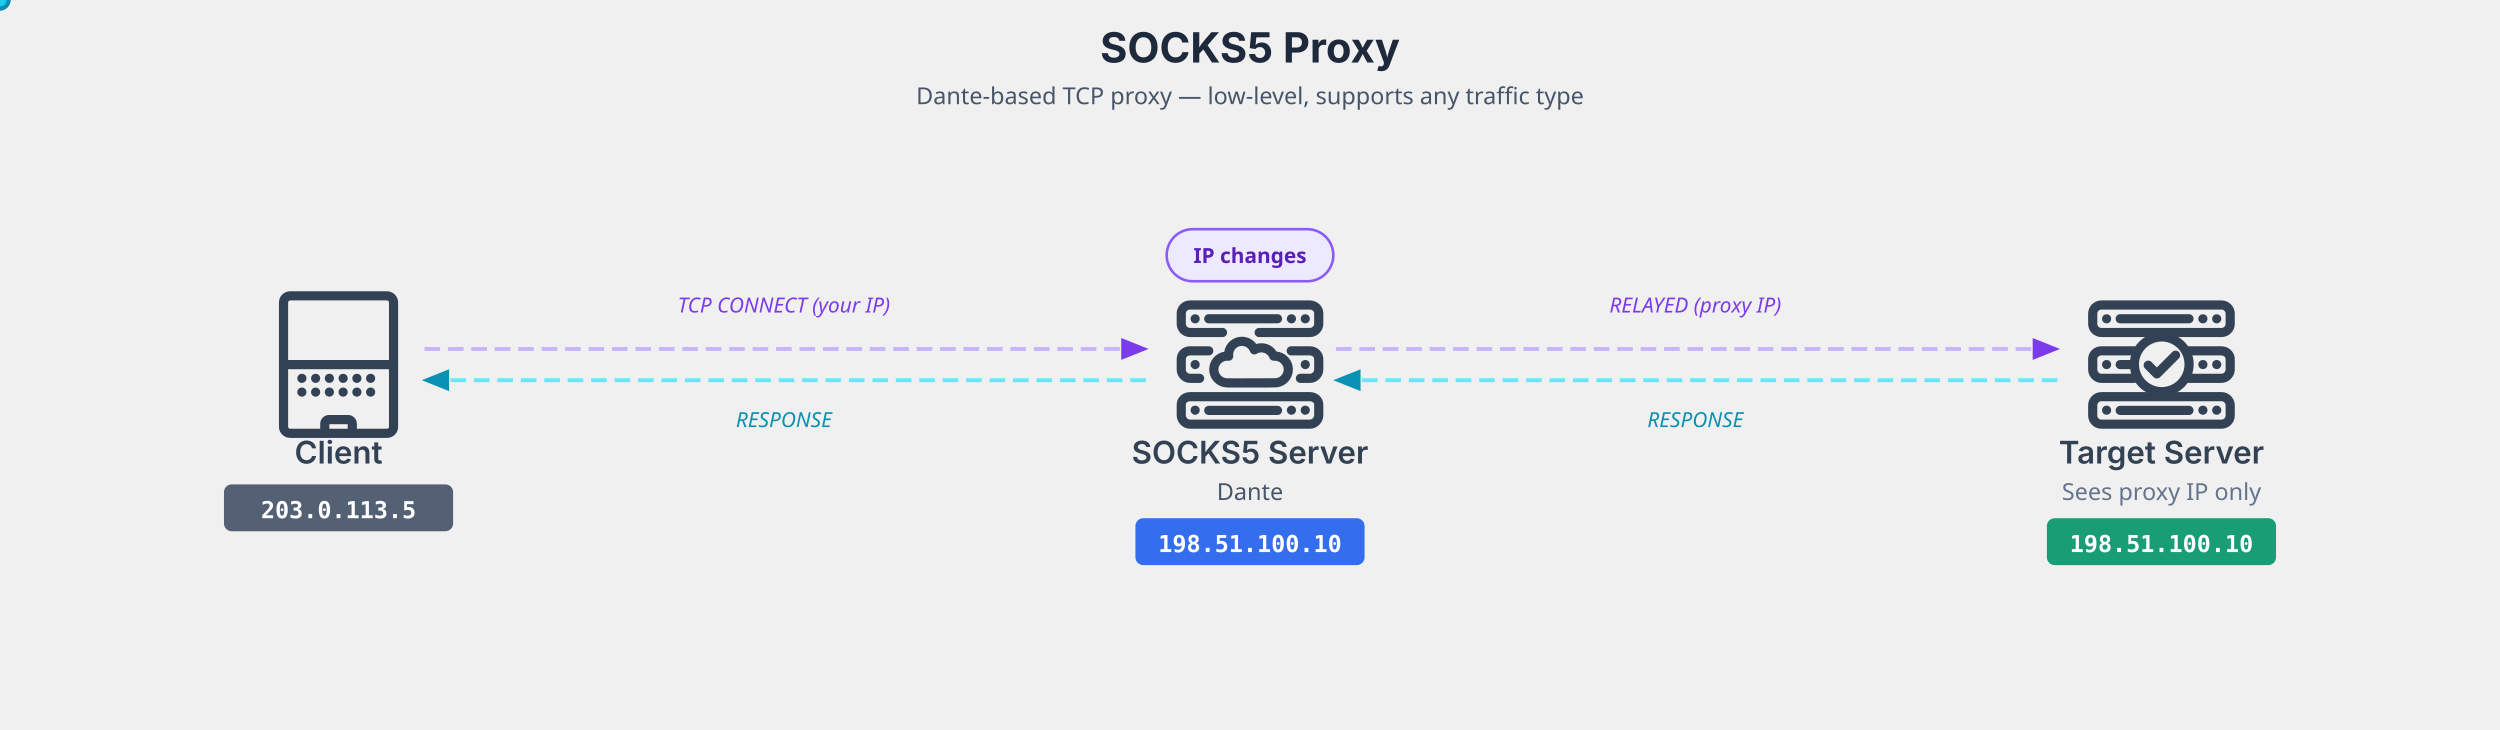
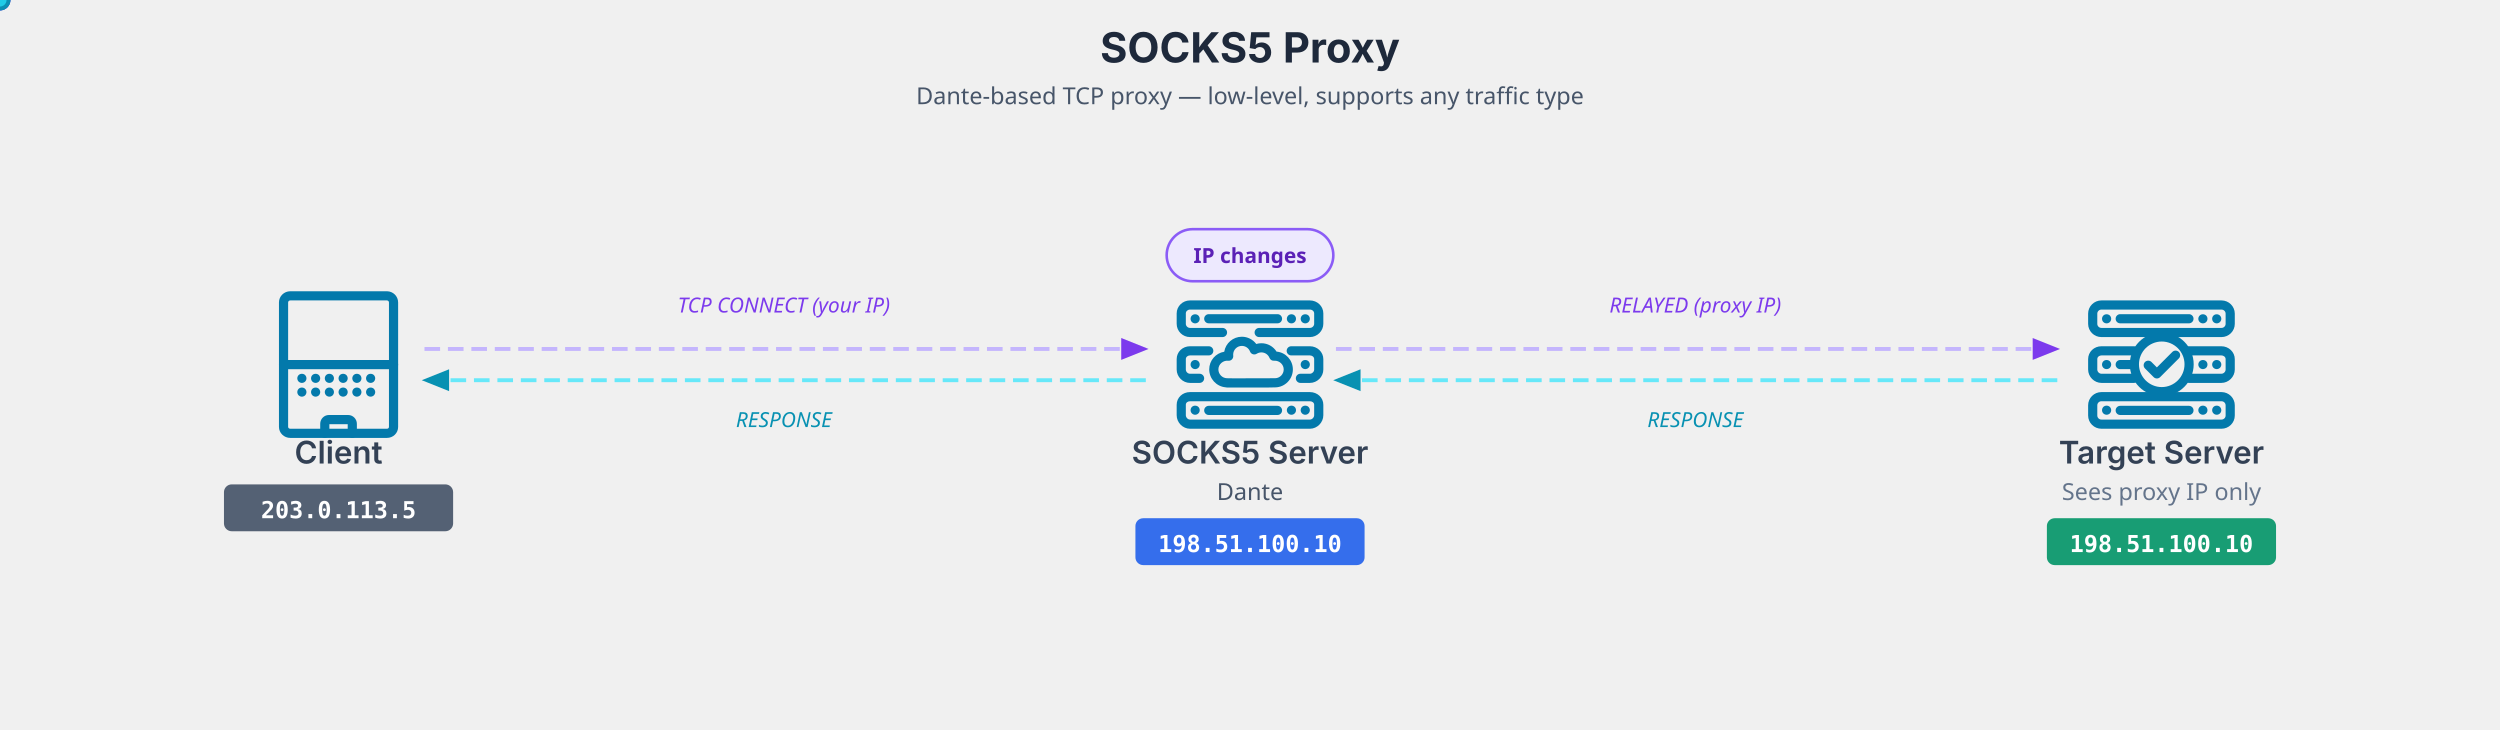
<svg xmlns="http://www.w3.org/2000/svg" viewBox="0 0 960 280">
  <defs>
    <marker id="ar1" viewBox="0 0 10 10" refX="9" refY="5" markerWidth="7" markerHeight="7" orient="auto-start-reverse">
      <path d="M 0 1 L 10 5 L 0 9 z" fill="#7c3aed" />
    </marker>
    <marker id="ar2" viewBox="0 0 10 10" refX="9" refY="5" markerWidth="7" markerHeight="7" orient="auto-start-reverse">
      <path d="M 0 1 L 10 5 L 0 9 z" fill="#0891b2" />
    </marker>
  </defs>
  <style>
  /* Light theme (default) */
  .title-text { fill: #1e293b; }
  .subtitle-text { fill: #475569; }
  .label-text { fill: #334155; }
-   .icon-fill { fill: #334155; }
+   .icon-fill { fill: #0379ab; }
  .flow-label { fill: #64748b; }
  .ip-bg-client { fill: #475569; }
  .ip-bg-proxy { fill: #2563eb; }
  .ip-bg-res { fill: #15803d; }
  .ip-bg-target { fill: #059669; }
  .ip-text { fill: #ffffff; }
  .badge-text { fill: #92400e; }
  .badge-text-purple { fill: #5b21b6; }
  .badge-text-blue { fill: #0c4a6e; }
  .target-sub { fill: #64748b; }
  .conn-line { stroke: #94a3b8; }
  .conn-line-orange { stroke: #fdba74; }
  .conn-line-purple { stroke: #c4b5fd; }
  .conn-line-cyan { stroke: #67e8f9; }
  .conn-line-green { stroke: #86efac; }
  .conn-line-amber { stroke: #fde68a; }
  .residential-label { fill: #15803d; }

  /* Dark theme */
  @media (prefers-color-scheme: dark) {
    .title-text { fill: #aaafb6; }
    .subtitle-text { fill: #94a3b8; }
    .label-text { fill: #cbd5e1; }
-     .icon-fill { fill: #aaafb6; }
+     .icon-fill { fill: #0379ab; }
    .flow-label { fill: #94a3b8; }
    .ip-bg-client { fill: #475569; }
    .ip-bg-proxy { fill: #3b82f6; }
    .ip-bg-res { fill: #16a34a; }
    .ip-bg-target { fill: #059669; }
    .ip-text { fill: #ffffff; }
    .badge-text { fill: #92400e; }
    .badge-text-purple { fill: #5b21b6; }
    .badge-text-blue { fill: #0c4a6e; }
    .target-sub { fill: #94a3b8; }
    .conn-line { stroke: #475569; }
    .conn-line-orange { stroke: #c2410c; }
    .conn-line-purple { stroke: #7c3aed; }
    .conn-line-cyan { stroke: #0891b2; }
    .conn-line-green { stroke: #059669; }
    .conn-line-amber { stroke: #b45309; }
    .residential-label { fill: #4ade80; }
  }
</style>
  <text x="480" y="24" text-anchor="middle" font-family="system-ui, -apple-system, sans-serif" font-size="16" class="title-text" font-weight="700">SOCKS5 Proxy</text>
  <text x="480" y="40" text-anchor="middle" font-family="system-ui, sans-serif" font-size="9" class="subtitle-text" font-weight="400">Dante-based TCP proxy — low-level, supports any traffic type</text>
  <line x1="163" y1="134" x2="440" y2="134" class="conn-line-purple" stroke-width="1.5" stroke-dasharray="6,3" marker-end="url(#ar1)" />
  <line x1="513" y1="134" x2="790" y2="134" class="conn-line-purple" stroke-width="1.5" stroke-dasharray="6,3" marker-end="url(#ar1)" />
  <line x1="790" y1="146" x2="513" y2="146" class="conn-line-cyan" stroke-width="1.5" stroke-dasharray="6,3" marker-end="url(#ar2)" />
  <line x1="440" y1="146" x2="163" y2="146" class="conn-line-cyan" stroke-width="1.5" stroke-dasharray="6,3" marker-end="url(#ar2)" />
  <text x="301" y="120" text-anchor="middle" font-family="system-ui, sans-serif" font-size="8" fill="#7c3aed" font-style="italic">TCP CONNECT (your IP)</text>
  <text x="651" y="120" text-anchor="middle" font-family="system-ui, sans-serif" font-size="8" fill="#7c3aed" font-style="italic">RELAYED (proxy IP)</text>
  <text x="651" y="164" text-anchor="middle" font-family="system-ui, sans-serif" font-size="8" fill="#0891b2" font-style="italic">RESPONSE</text>
  <text x="301" y="164" text-anchor="middle" font-family="system-ui, sans-serif" font-size="8" fill="#0891b2" font-style="italic">RESPONSE</text>
  <circle r="4" fill="#7c3aed" opacity="0.85">
    <animateMotion dur="2s" begin="0s" repeatCount="indefinite" path="M163,134 L440,134" />
  </circle>
  <circle r="2.5" fill="#a78bfa" opacity="0.85">
    <animateMotion dur="2s" begin="0.3s" repeatCount="indefinite" path="M163,134 L440,134" />
  </circle>
  <circle r="4" fill="#7c3aed" opacity="0.85">
    <animateMotion dur="2s" begin="2.2s" repeatCount="indefinite" path="M513,134 L790,134" />
  </circle>
  <circle r="2.5" fill="#a78bfa" opacity="0.85">
    <animateMotion dur="2s" begin="2.5s" repeatCount="indefinite" path="M513,134 L790,134" />
  </circle>
  <circle r="4" fill="#0891b2" opacity="0.85">
    <animateMotion dur="2s" begin="4.4s" repeatCount="indefinite" path="M790,146 L513,146" />
  </circle>
  <circle r="2.5" fill="#22d3ee" opacity="0.85">
    <animateMotion dur="2s" begin="4.7s" repeatCount="indefinite" path="M790,146 L513,146" />
  </circle>
  <circle r="4" fill="#0891b2" opacity="0.85">
    <animateMotion dur="2s" begin="6.6s" repeatCount="indefinite" path="M440,146 L163,146" />
  </circle>
  <circle r="2.5" fill="#22d3ee" opacity="0.85">
    <animateMotion dur="2s" begin="6.9s" repeatCount="indefinite" path="M440,146 L163,146" />
  </circle>
  <circle cx="480" cy="140" r="30" fill="#7c3aed" opacity="0">
    <animate attributeName="r" values="30;66;30" dur="3s" repeatCount="indefinite" />
    <animate attributeName="opacity" values="0.15;0;0.15" dur="3s" repeatCount="indefinite" />
  </circle>
  <g transform="translate(480,98)">
    <rect x="-32" y="-10" width="64" height="20" rx="10" fill="#ede9fe" stroke="#8b5cf6" stroke-width="1" />
    <text x="0" y="3" text-anchor="middle" font-family="system-ui" font-size="8" class="badge-text-purple" font-weight="700">IP changes</text>
  </g>
  <g transform="translate(130,140) scale(0.11) translate(-256,-256)" class="icon-fill">
    <g>
      <path d="M424.784,0H87.552C65.744,0,48,17.472,48,38.96V256c0,8.832,7.168,16,16,16h384c8.832,0,16-7.168,16-16V38.96 C464,17.472,446.4,0,424.784,0z M432,240H80V38.96c0-3.776,3.456-6.96,7.552-6.96h337.232c3.984,0,7.216,3.12,7.216,6.96V240z" />
    </g>
    <g>
      <path d="M448,240c-8.832,0-16,7.168-16,16v217.584c0,3.712-3.04,6.416-7.216,6.416H87.552c-4.224,0-7.552-2.816-7.552-6.416V256 c0-8.832-7.168-16-16-16c-8.832,0-16,7.168-16,16v217.584C48,494.768,65.744,512,87.552,512h337.232 C446.768,512,464,495.12,464,473.584V256C464,247.168,456.832,240,448,240z" />
    </g>
    <g>
      <path d="M289.456,432h-67.12C205.616,432,192,445.808,192,462.8V496c0,8.832,7.168,16,16,16c8.832,0,16-7.168,16-16v-32h64v32 c0,8.832,7.168,16,16,16c8.832,0,16-7.168,16-16v-33.2C320,445.808,306.304,432,289.456,432z" />
    </g>
    <g>
      <path d="M187.36,292.64c-5.92-5.92-16.8-5.92-22.72,0c-2.88,3.04-4.64,7.04-4.64,11.36c0,4.16,1.76,8.32,4.64,11.36 c3.04,2.88,7.2,4.64,11.36,4.64c4.16,0,8.32-1.76,11.36-4.64c2.88-3.04,4.64-7.2,4.64-11.36 C192,299.84,190.24,295.68,187.36,292.64z" />
    </g>
    <g>
      <path d="M235.36,292.64c-6.08-5.92-16.8-5.92-22.72,0c-2.88,3.04-4.64,7.04-4.64,11.36c0,4.16,1.76,8.32,4.64,11.36 c3.04,2.88,7.2,4.64,11.36,4.64c4.16,0,8.32-1.76,11.36-4.64c2.88-3.04,4.64-7.2,4.64-11.36 C240,299.68,238.24,295.68,235.36,292.64z" />
    </g>
    <g>
      <path d="M139.36,292.64c-5.92-5.92-16.64-5.92-22.72,0c-2.88,3.04-4.64,7.2-4.64,11.36c0,4.16,1.76,8.32,4.64,11.36 c3.04,2.88,7.2,4.64,11.36,4.64c4.32,0,8.32-1.76,11.36-4.64c2.88-3.04,4.64-7.04,4.64-11.36 C144,299.84,142.24,295.68,139.36,292.64z" />
    </g>
    <g>
      <path d="M283.36,292.64c-6.08-5.92-16.8-5.92-22.72,0c-2.88,3.04-4.64,7.2-4.64,11.36c0,4.16,1.76,8.32,4.64,11.36 c3.04,2.88,7.2,4.64,11.36,4.64c4.16,0,8.32-1.76,11.36-4.64c2.88-3.04,4.64-7.2,4.64-11.36 C288,299.84,286.24,295.68,283.36,292.64z" />
    </g>
    <g>
      <path d="M331.36,292.64c-6.08-5.92-16.8-5.92-22.72,0c-2.88,3.04-4.64,7.2-4.64,11.36c0,4.16,1.76,8.32,4.64,11.36 c3.04,2.88,7.2,4.64,11.36,4.64c4.16,0,8.32-1.76,11.36-4.64c2.88-3.04,4.64-7.2,4.64-11.36 C336,299.84,334.24,295.68,331.36,292.64z" />
    </g>
    <g>
      <path d="M379.36,292.64c-6.08-5.92-16.8-5.92-22.72,0c-2.88,3.04-4.64,7.2-4.64,11.36c0,4.16,1.76,8.32,4.64,11.36 c3.04,2.88,7.2,4.64,11.36,4.64c4.16,0,8.32-1.76,11.36-4.64c2.88-3.04,4.64-7.2,4.64-11.36 C384,299.84,382.24,295.68,379.36,292.64z" />
    </g>
    <g>
      <path d="M187.36,340.64c-5.92-5.92-16.8-5.92-22.72,0c-2.88,3.04-4.64,7.04-4.64,11.36c0,4.16,1.76,8.32,4.64,11.36 c3.04,2.88,7.2,4.64,11.36,4.64c4.16,0,8.32-1.76,11.36-4.64c2.88-3.04,4.64-7.2,4.64-11.36 C192,347.84,190.24,343.68,187.36,340.64z" />
    </g>
    <g>
      <path d="M235.36,340.64c-6.08-5.92-16.8-5.92-22.72,0c-2.88,3.04-4.64,7.2-4.64,11.36c0,4.32,1.76,8.32,4.64,11.36 c3.04,2.88,7.04,4.64,11.36,4.64c4.16,0,8.32-1.76,11.36-4.64c2.88-3.04,4.64-7.2,4.64-11.36 C240,347.84,238.24,343.68,235.36,340.64z" />
    </g>
    <g>
      <path d="M139.36,340.64c-5.92-5.92-16.64-5.92-22.72,0c-2.88,3.04-4.64,7.2-4.64,11.36c0,4.16,1.76,8.32,4.64,11.36 c3.04,2.88,7.2,4.64,11.36,4.64c4.32,0,8.32-1.76,11.36-4.64c2.88-3.04,4.64-7.2,4.64-11.36 C144,347.68,142.24,343.68,139.36,340.64z" />
    </g>
    <g>
      <path d="M283.36,340.64c-6.08-5.92-16.8-5.92-22.72,0c-2.88,3.04-4.64,7.2-4.64,11.36c0,4.16,1.76,8.32,4.64,11.36 c3.04,2.88,7.2,4.64,11.36,4.64c4.16,0,8.32-1.76,11.36-4.64c2.88-3.04,4.64-7.2,4.64-11.36 C288,347.84,286.24,343.68,283.36,340.64z" />
    </g>
    <g>
      <path d="M331.36,340.64c-6.08-5.92-16.64-5.92-22.72,0c-2.88,3.04-4.64,7.2-4.64,11.36c0,4.16,1.76,8.32,4.64,11.36 c3.04,2.88,7.2,4.64,11.36,4.64c4.16,0,8.32-1.76,11.36-4.64c2.88-3.04,4.64-7.2,4.64-11.36 C336,347.84,334.24,343.68,331.36,340.64z" />
    </g>
    <g>
      <path d="M379.36,340.64c-6.08-5.92-16.8-5.92-22.72,0c-2.88,3.04-4.64,7.2-4.64,11.36c0,4.16,1.76,8.32,4.64,11.36 c3.04,2.88,7.2,4.64,11.36,4.64c4.16,0,8.32-1.76,11.36-4.64c2.88-3.04,4.64-7.2,4.64-11.36 C384,347.84,382.24,343.68,379.36,340.64z" />
    </g>
  </g>
  <text x="130" y="178" text-anchor="middle" font-family="system-ui, -apple-system, sans-serif" font-size="12" class="label-text" font-weight="600">Client</text>
  <g>
    <rect x="86" y="186" width="88" height="18" rx="3" class="ip-bg-client" opacity="0.92" />
    <text x="130" y="199" text-anchor="middle" font-family="ui-monospace, monospace" font-size="9" class="ip-text" font-weight="600">203.0.113.5</text>
  </g>
  <g transform="translate(480,140) scale(0.11) translate(-256,-256)" class="icon-fill">
    <g>
      <path d="M465.024,32H46.688C20.944,32,0,52.32,0,77.28v36.4C0,139.232,20.944,160,46.688,160H160c8.848,0,16-7.168,16-16 c0-8.832-7.152-16-16-16H46.688C38.72,128,32,121.44,32,113.68v-36.4C32,69.84,38.448,64,46.688,64h418.336 C473.28,64,480,69.968,480,77.28v36.4c0,7.632-7.008,14.32-14.976,14.32H288c-8.848,0-16,7.168-16,16c0,8.832,7.152,16,16,16 h177.024C490.48,160,512,138.784,512,113.68v-36.4C512,52.32,490.944,32,465.024,32z" />
    </g>
    <g>
      <path d="M352,80H112c-8.848,0-16,7.168-16,16c0,8.832,7.152,16,16,16h240c8.848,0,16-7.168,16-16C368,87.168,360.848,80,352,80z" />
    </g>
    <g>
      <path d="M75.792,84.784c-5.92-5.92-16.816-5.76-22.56,0c-3.04,2.88-4.64,7.04-4.64,11.36s1.6,8.48,4.64,11.36 c2.864,2.88,7.024,4.64,11.2,4.64c4.32,0,8.48-1.76,11.36-4.64c3.024-3.04,4.64-7.2,4.64-11.36 C80.432,91.984,78.816,87.824,75.792,84.784z" />
    </g>
    <g>
      <path d="M460.272,84.784c-5.92-5.92-16.8-5.92-22.72,0c-2.88,3.04-4.64,7.2-4.64,11.36c0,4.16,1.76,8.32,4.64,11.36 c3.04,2.88,7.2,4.64,11.36,4.64c4.144,0,8.32-1.76,11.36-4.64c2.896-3.04,4.64-7.2,4.64-11.36 C464.912,91.984,463.168,87.824,460.272,84.784z" />
    </g>
    <g>
      <path d="M411.952,84.784c-5.92-5.92-16.64-5.92-22.56,0c-3.056,3.04-4.8,7.2-4.8,11.36c0,4.16,1.76,8.32,4.8,11.36 c3.04,3.04,7.04,4.64,11.2,4.64c4.32,0,8.32-1.6,11.36-4.64c3.024-3.04,4.64-7.2,4.64-11.36 C416.592,91.984,414.976,87.824,411.952,84.784z" />
    </g>
    <g>
      <path d="M465.024,192H400c-8.848,0-16,7.168-16,16c0,8.832,7.152,16,16,16h65.024c7.36,0,14.976,4.832,14.976,12.928v36.4 c0,7.68-7.136,14.672-14.976,14.672H432c-8.848,0-16,7.152-16,16c0,8.848,7.152,16,16,16h33.024 C490.48,320,512,298.64,512,273.344v-36.4C512,212.16,490.944,192,465.024,192z" />
    </g>
    <g>
      <path d="M112,192H46.688C20.496,192,0,211.744,0,236.928v36.4C0,298.64,21.376,320,46.688,320H80c8.848,0,16-7.152,16-16 c0-8.848-7.152-16-16-16H46.688C38.864,288,32,281.152,32,273.344v-36.4C32,228.832,39.472,224,46.688,224H112 c8.848,0,16-7.168,16-16C128,199.168,120.848,192,112,192z" />
    </g>
    <g>
      <path d="M75.792,244.464c-5.92-5.92-16.816-5.92-22.56,0c-3.04,2.88-4.64,7.04-4.64,11.36c0,4.32,1.6,8.32,4.64,11.2 c2.864,3.04,7.024,4.8,11.2,4.8c4.32,0,8.32-1.76,11.36-4.64c3.024-3.04,4.64-7.2,4.64-11.36 C80.432,251.664,78.816,247.504,75.792,244.464z" />
    </g>
    <g>
      <path d="M460.272,244.464c-6.08-5.92-16.64-5.92-22.72,0c-2.88,3.04-4.64,7.04-4.64,11.36c0,4.16,1.76,8.32,4.64,11.36 c3.04,2.88,7.2,4.64,11.36,4.64c4.144,0,8.32-1.76,11.36-4.64c2.896-3.04,4.64-7.2,4.64-11.36S463.168,247.504,460.272,244.464z" />
    </g>
    <g>
      <path d="M465.024,352H46.688C20.496,352,0,371.44,0,396.272v36.4C0,458.32,21.376,480,46.688,480h418.336 C490.48,480,512,458.32,512,432.672v-36.4C512,371.44,491.376,352,465.024,352z M480,432.672c0,7.888-7.28,15.328-14.976,15.328 H46.688C39.008,448,32,440.688,32,432.672v-36.4C32,388.208,39.392,384,46.688,384h418.336c7.264,0,14.976,4.288,14.976,12.272 V432.672z" />
    </g>
    <g>
      <path d="M352,400H112c-8.848,0-16,7.152-16,16c0,8.848,7.152,16,16,16h240c8.848,0,16-7.152,16-16 C368,407.152,360.848,400,352,400z" />
    </g>
    <g>
      <path d="M75.792,403.84c-5.92-5.92-16.816-5.92-22.56,0c-3.04,2.88-4.64,7.024-4.64,11.36c0,4.16,1.6,8.304,4.64,11.184 c2.864,3.056,7.024,4.816,11.2,4.816c4.32,0,8.32-1.776,11.36-4.816c3.024-2.864,4.64-7.024,4.64-11.184 C80.432,411.024,78.816,406.864,75.792,403.84z" />
    </g>
    <g>
      <path d="M460.272,403.84c-5.92-5.92-16.64-5.92-22.72,0c-2.88,2.88-4.64,7.024-4.64,11.36c0,4.16,1.76,8.304,4.64,11.184 c3.04,3.056,7.2,4.816,11.36,4.816c4.144,0,8.32-1.776,11.36-4.816c2.896-2.864,4.64-7.024,4.64-11.184 C464.912,410.864,463.168,406.864,460.272,403.84z" />
    </g>
    <g>
      <path d="M411.952,403.84c-5.92-5.92-16.64-5.92-22.56,0c-3.056,3.024-4.8,7.024-4.8,11.36c0,4.16,1.76,8.304,4.8,11.184 c2.864,3.056,7.04,4.816,11.2,4.816c4.32,0,8.32-1.776,11.36-4.816c3.024-2.864,4.64-7.024,4.64-11.184 C416.592,410.864,414.976,406.864,411.952,403.84z" />
    </g>
    <g>
      <path d="M348.624,210.656c-11.28-18.032-31.024-29.2-52.848-29.2c-6.112,0-12.16,0.896-17.936,2.624 c-11.6-15.6-30.208-25.328-50.176-25.328c-31.008,0-56.8,22.72-61.616,52.384c-29.68,4.8-52.416,30.624-52.416,61.648 c0,32.432,25.12,59.632,56.88,62.56c1.44,0.416,2.944,0.656,4.528,0.656h146.624c0.08,0,0.176,0,0.272,0l22.704-0.416 c33.648-0.752,61.024-28.832,61.024-62.592C405.664,240.304,380.544,213.408,348.624,210.656z M344,303.6L200.128,304 l-24.72-0.384c-16.4-0.368-29.76-14.192-29.76-30.816c0-18.048,16.512-32.144,34.144-30.208c4.832,0.544,9.696-1.168,13.136-4.64 s5.104-8.336,4.528-13.184c-0.144-1.184-0.208-2.352-0.208-3.568c0-16.768,13.632-30.432,30.416-30.432 c12.528,0,23.952,7.872,28.4,19.552c1.712,4.48,5.344,7.952,9.888,9.472c4.576,1.504,9.536,0.928,13.6-1.648 c4.848-3.056,10.464-4.672,16.224-4.672c12.496,0,23.568,7.504,28.24,19.12c2.672,6.624,9.152,10.672,16.576,9.936 c0.64-0.08,1.296-0.08,1.952-0.08c16.672,0.048,31.12,13.472,31.12,30.56C373.664,289.504,360.336,303.248,344,303.6z" />
    </g>
  </g>
  <text x="480" y="178" text-anchor="middle" font-family="system-ui, -apple-system, sans-serif" font-size="12" class="label-text" font-weight="600">SOCKS5 Server</text>
  <text x="480" y="192" text-anchor="middle" font-family="system-ui, sans-serif" font-size="9" class="subtitle-text" font-weight="400">Dante</text>
  <g>
    <rect x="436" y="199" width="88" height="18" rx="3" class="ip-bg-proxy" opacity="0.92" />
    <text x="480" y="212" text-anchor="middle" font-family="ui-monospace, monospace" font-size="9" class="ip-text" font-weight="600">198.51.100.10</text>
  </g>
  <g transform="translate(830,140) scale(0.11) translate(-256,-256)" class="icon-fill">
    <g>
      <path d="M465.505,31.999H46.479C20.863,31.999,0,52.686,0,78.142v35.711c0,25.439,20.863,46.143,46.479,46.143h419.043 c25.615,0,46.463-20.703,46.463-46.143V78.142C511.984,52.686,491.137,31.999,465.505,31.999z M479.985,113.852 c0,7.792-6.48,14.144-14.479,14.144H46.479c-7.984,0-14.48-6.352-14.48-14.144V78.142c0-7.808,6.496-14.144,14.48-14.144h419.043 c7.984,0,14.464,6.336,14.464,14.144V113.852z" />
    </g>
    <g>
      <path d="M351.989,79.998H111.997c-8.848,0-16,7.168-16,16s7.152,16,16,16h239.992c8.848,0,16-7.168,16-16 S360.837,79.998,351.989,79.998z" />
    </g>
    <g>
      <path d="M75.854,84.781c-6.08-5.92-16.799-5.92-22.719,0c-2.896,3.04-4.64,7.2-4.64,11.36c0,4.32,1.744,8.48,4.64,11.36 c3.024,2.88,7.2,4.64,11.36,4.64c4.16,0,8.32-1.76,11.36-4.64c3.024-3.04,4.64-7.2,4.64-11.36S78.878,87.821,75.854,84.781z" />
    </g>
    <g>
      <path d="M460.162,84.941c-5.92-6.08-16.799-5.92-22.559-0.16c-3.024,3.04-4.64,7.2-4.64,11.36c0,4.32,1.616,8.32,4.64,11.36 c2.896,2.88,7.04,4.64,11.36,4.64c4.16,0,8.32-1.76,11.2-4.64c3.056-3.04,4.8-7.04,4.8-11.36 C464.961,91.981,463.202,87.821,460.162,84.941z" />
    </g>
    <g>
      <path d="M412.003,84.781c-6.08-5.92-16.799-5.92-22.559,0c-3.04,3.04-4.8,7.2-4.8,11.36c0,4.32,1.76,8.32,4.64,11.36 c3.04,2.88,7.2,4.64,11.36,4.64s8.32-1.6,11.36-4.64c3.04-3.04,4.64-7.2,4.64-11.36S415.043,87.821,412.003,84.781z" />
    </g>
    <g>
      <path d="M465.009,191.994h-113.02c-8.848,0-16,7.168-16,16s7.152,15.999,16,15.999h113.02c7.36,0,14.976,4.848,14.976,12.976 v36.399c0,7.792-7.008,14.624-14.976,14.624h-113.02c-8.848,0-16,7.168-16,15.999s7.152,16,16,16h113.02 c25.455,0,46.975-21.359,46.975-46.622v-36.399C511.984,212.169,490.929,191.994,465.009,191.994z" />
    </g>
    <g>
      <path d="M159.995,287.991H46.703c-7.824,0-14.703-6.832-14.703-14.624v-36.399c0-8.128,7.472-12.976,14.703-12.976h113.292 c8.848,0,16-7.168,16-15.999s-7.152-16-16-16H46.703C20.511,191.994,0,211.737,0,236.969v36.399 c0,25.263,21.391,46.622,46.703,46.622h113.292c8.848,0,16-7.168,16-16S168.843,287.991,159.995,287.991z" />
    </g>
    <g>
      <path d="M159.995,239.993h-47.998c-8.848,0-16,7.168-16,16s7.152,16,16,16h47.998c8.848,0,16-7.168,16-16 S168.843,239.993,159.995,239.993z" />
    </g>
    <g>
      <path d="M75.854,244.456c-6.08-5.92-16.799-5.92-22.719,0c-2.896,3.04-4.64,7.2-4.64,11.36c0,4.32,1.744,8.32,4.64,11.36 c3.024,3.04,7.2,4.64,11.36,4.64c4.16,0,8.32-1.6,11.36-4.64c3.024-3.04,4.64-7.2,4.64-11.36S78.878,247.496,75.854,244.456z" />
    </g>
    <g>
      <path d="M460.162,244.456c-5.92-5.92-16.639-5.92-22.559,0c-3.024,3.04-4.64,7.2-4.64,11.36c0,4.32,1.616,8.32,4.64,11.36 c2.896,2.88,7.04,4.64,11.36,4.64c4.16,0,8.32-1.76,11.2-4.64c3.056-2.88,4.8-7.04,4.8-11.36 C464.961,251.656,463.202,247.496,460.162,244.456z" />
    </g>
    <g>
      <path d="M412.003,244.456c-5.92-5.92-16.799-5.76-22.559,0c-3.04,3.04-4.8,7.04-4.8,11.36c0,4.16,1.776,8.32,4.8,11.36 c2.88,2.88,7.04,4.64,11.2,4.64s8.32-1.76,11.36-4.64c3.04-3.04,4.64-7.2,4.64-11.36S415.043,247.496,412.003,244.456z" />
    </g>
    <g>
      <path d="M465.505,351.989H46.479C20.863,351.989,0,372.676,0,398.132v35.711c0,25.439,20.863,46.143,46.479,46.143h419.043 c25.615,0,46.463-20.703,46.463-46.143v-35.711C511.984,372.676,491.137,351.989,465.505,351.989z M479.985,433.842 c0,7.792-6.48,14.144-14.479,14.144H46.479c-7.984,0-14.48-6.352-14.48-14.144v-35.711c0-7.808,6.496-14.144,14.48-14.144h419.043 c7.984,0,14.464,6.336,14.464,14.144V433.842z" />
    </g>
    <g>
      <path d="M351.989,399.988H111.997c-8.848,0-16,7.168-16,16s7.152,16,16,16h239.992c8.848,0,16-7.168,16-16 S360.837,399.988,351.989,399.988z" />
    </g>
    <g>
      <path d="M75.854,403.811c-6.08-5.92-16.799-5.92-22.719,0c-2.896,3.04-4.64,7.2-4.64,11.36c0,4.32,1.744,8.32,4.64,11.36 c3.024,2.88,7.2,4.64,11.36,4.64c4.16,0,8.32-1.76,11.36-4.64c3.024-3.04,4.64-7.2,4.64-11.36S78.878,406.851,75.854,403.811z" />
    </g>
    <g>
      <path d="M460.162,403.811c-5.92-5.92-16.639-5.92-22.559,0c-3.024,3.04-4.64,7.2-4.64,11.36c0,4.32,1.616,8.32,4.64,11.2 c2.896,3.04,7.04,4.8,11.36,4.8c4.16,0,8.32-1.76,11.2-4.64c3.056-3.04,4.8-7.04,4.8-11.36 C464.961,411.011,463.202,406.851,460.162,403.811z" />
    </g>
    <g>
      <path d="M412.003,403.811c-6.08-5.92-16.799-5.92-22.559,0c-3.04,3.04-4.8,7.2-4.8,11.36c0,4.32,1.76,8.32,4.64,11.2 c3.04,3.04,7.04,4.8,11.36,4.8c4.16,0,8.32-1.76,11.36-4.64c3.04-3.04,4.64-7.2,4.64-11.36S415.043,406.851,412.003,403.811z" />
    </g>
    <g>
      <path d="M256.984,143.5c-61.486,0-111.5,50.014-111.5,111.485c0,61.502,50.014,111.532,111.5,111.532 c61.47,0,111.501-50.03,111.517-111.532C368.5,193.514,318.47,143.5,256.984,143.5z M256.984,334.518 c-43.839,0-79.501-35.679-79.501-79.534c0-43.823,35.663-79.486,79.501-79.486c43.839,0,79.502,35.647,79.518,79.486 C336.501,298.839,300.823,334.518,256.984,334.518z" />
    </g>
    <g>
      <path d="M316.614,211.881c-6.256-6.256-16.367-6.256-22.623,0l-53.982,53.982L221.177,247c-6.256-6.272-16.384-6.256-22.639-0.016 s-6.256,16.367-0.016,22.623l30.159,30.191c2.992,3.008,7.072,4.688,11.328,4.688c4.256,0,8.32-1.696,11.312-4.688l65.294-65.294 C322.87,228.249,322.87,218.137,316.614,211.881z" />
    </g>
  </g>
  <text x="830" y="178" text-anchor="middle" font-family="system-ui, -apple-system, sans-serif" font-size="12" class="label-text" font-weight="600">Target Server</text>
  <text x="830" y="192" text-anchor="middle" font-family="system-ui, sans-serif" font-size="9" class="target-sub" font-weight="400">Sees proxy IP only</text>
  <g>
    <rect x="786" y="199" width="88" height="18" rx="3" class="ip-bg-target" opacity="0.92" />
    <text x="830" y="212" text-anchor="middle" font-family="ui-monospace, monospace" font-size="9" class="ip-text" font-weight="600">198.51.100.10</text>
  </g>
</svg>
